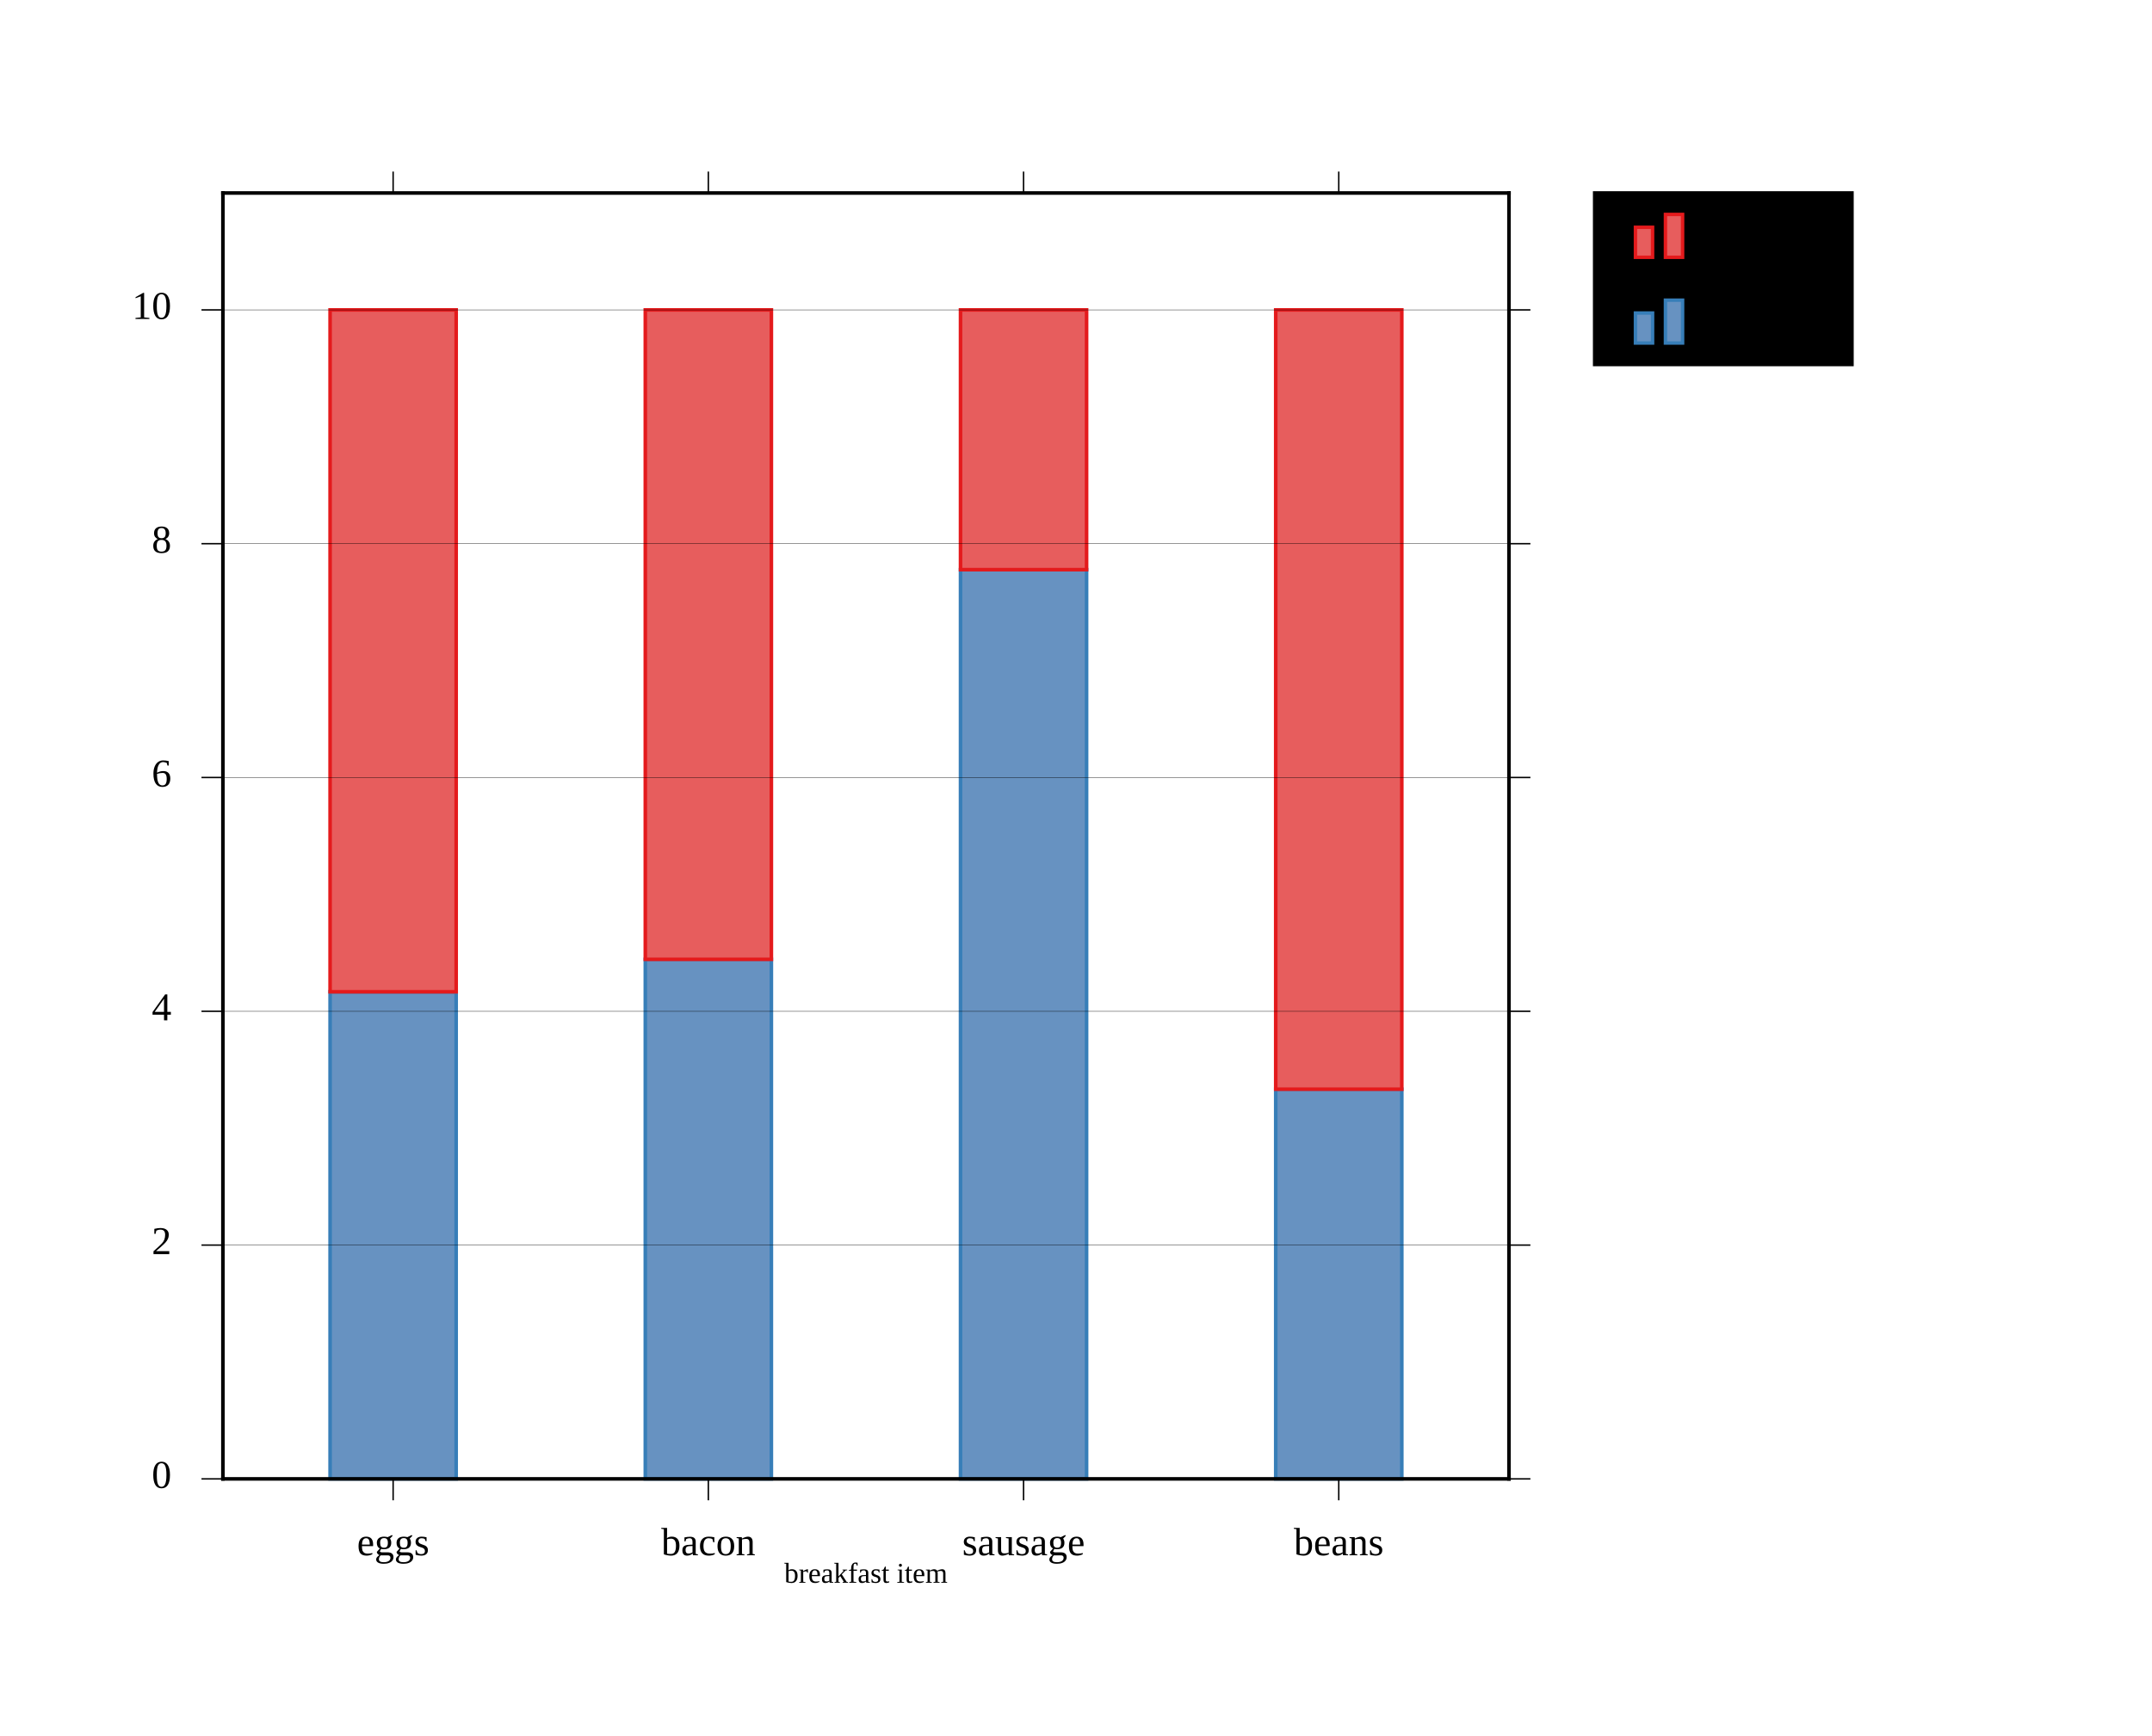
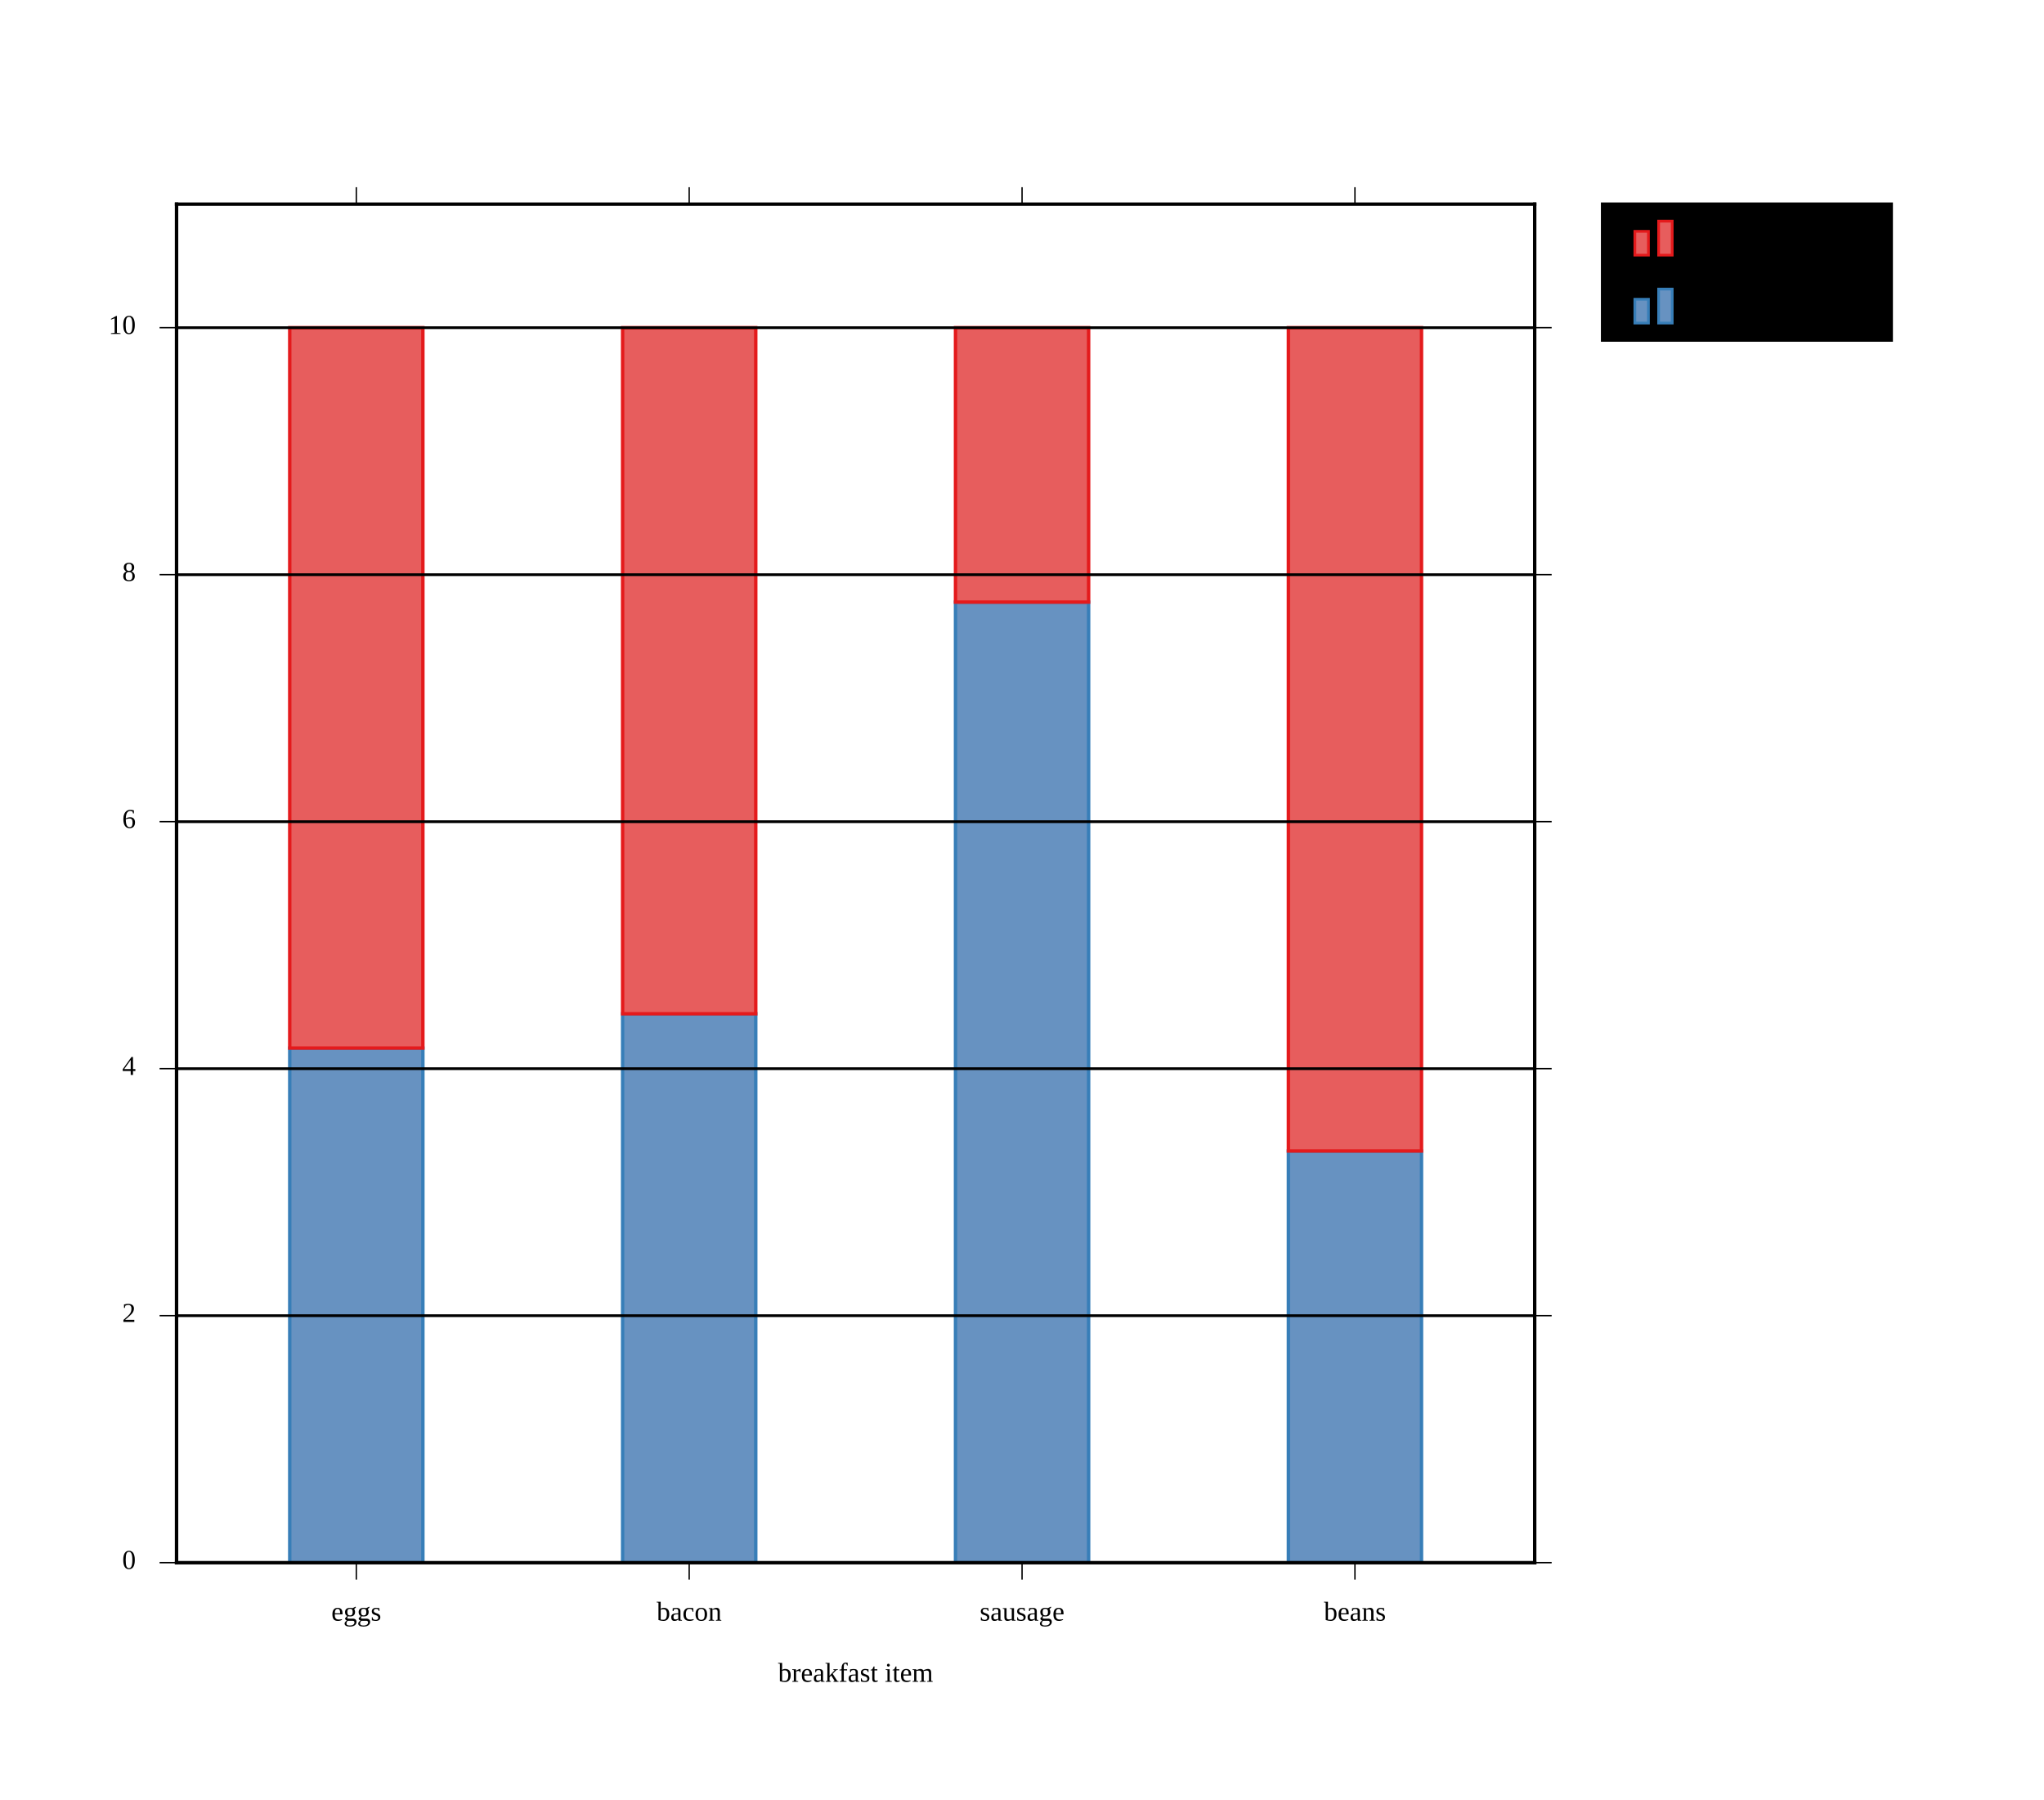
- <svg xmlns="http://www.w3.org/2000/svg" height="484.064" stroke-opacity="1" viewBox="0 0 600 484" font-size="1" width="600" stroke="rgb(0,0,0)" version="1.1">
+ <svg xmlns="http://www.w3.org/2000/svg" height="528.239" stroke-opacity="1" viewBox="0 0 600 528" font-size="1" width="600" stroke="rgb(0,0,0)" version="1.1">
  <defs />
  <g stroke-opacity="1.0" fill-opacity="1.0" stroke="rgb(55,126,184)" stroke-width="1.0" fill="rgb(103,146,193)">
-     <path d="M 355.683,412.351 h 35.154 v -108.656 h -35.154 Z" />
+     <defs>
+       <clipPath id="myClip1">
+         <path d="M 450.498,458.472 l -0,-398.671 h -398.671 l -0,398.671 Z" />
+       </clipPath>
+     </defs>
+     <g clip-path="url(#myClip1)">
+       <path d="M 378.19,458.472 h 39.085 v -120.809 h -39.085 Z" />
+     </g>
  </g>
  <g stroke-opacity="1.0" fill-opacity="1.0" stroke="rgb(55,126,184)" stroke-width="1.0" fill="rgb(103,146,193)">
-     <path d="M 267.799,412.351 h 35.154 v -253.531 h -35.154 Z" />
+     <defs>
+       <clipPath id="myClip2">
+         <path d="M 450.498,458.472 l -0,-398.671 h -398.671 l -0,398.671 Z" />
+       </clipPath>
+     </defs>
+     <g clip-path="url(#myClip2)">
+       <path d="M 280.477,458.472 h 39.085 v -281.889 h -39.085 Z" />
+     </g>
  </g>
  <g stroke-opacity="1.0" fill-opacity="1.0" stroke="rgb(55,126,184)" stroke-width="1.0" fill="rgb(103,146,193)">
-     <path d="M 179.916,412.351 h 35.154 v -144.875 h -35.154 Z" />
+     <defs>
+       <clipPath id="myClip3">
+         <path d="M 450.498,458.472 l -0,-398.671 h -398.671 l -0,398.671 Z" />
+       </clipPath>
+     </defs>
+     <g clip-path="url(#myClip3)">
+       <path d="M 182.763,458.472 h 39.085 v -161.079 h -39.085 Z" />
+     </g>
  </g>
  <g stroke-opacity="1.0" fill-opacity="1.0" stroke="rgb(55,126,184)" stroke-width="1.0" fill="rgb(103,146,193)">
-     <path d="M 92.032,412.351 h 35.154 v -135.82 h -35.154 Z" />
+     <defs>
+       <clipPath id="myClip4">
+         <path d="M 450.498,458.472 l -0,-398.671 h -398.671 l -0,398.671 Z" />
+       </clipPath>
+     </defs>
+     <g clip-path="url(#myClip4)">
+       <path d="M 85.05,458.472 h 39.085 v -151.012 h -39.085 Z" />
+     </g>
  </g>
  <g stroke-opacity="1.0" fill-opacity="1.0" stroke="rgb(228,26,28)" stroke-width="1.0" fill="rgb(231,93,93)">
-     <path d="M 355.683,303.694 h 35.154 v -217.313 h -35.154 Z" />
+     <defs>
+       <clipPath id="myClip5">
+         <path d="M 450.498,458.472 l -0,-398.671 h -398.671 l -0,398.671 Z" />
+       </clipPath>
+     </defs>
+     <g clip-path="url(#myClip5)">
+       <path d="M 378.19,337.662 h 39.085 v -241.619 h -39.085 Z" />
+     </g>
  </g>
  <g stroke-opacity="1.0" fill-opacity="1.0" stroke="rgb(228,26,28)" stroke-width="1.0" fill="rgb(231,93,93)">
-     <path d="M 267.799,158.819 h 35.154 v -72.438 h -35.154 Z" />
+     <defs>
+       <clipPath id="myClip6">
+         <path d="M 450.498,458.472 l -0,-398.671 h -398.671 l -0,398.671 Z" />
+       </clipPath>
+     </defs>
+     <g clip-path="url(#myClip6)">
+       <path d="M 280.477,176.583 h 39.085 v -80.54 h -39.085 Z" />
+     </g>
  </g>
  <g stroke-opacity="1.0" fill-opacity="1.0" stroke="rgb(228,26,28)" stroke-width="1.0" fill="rgb(231,93,93)">
-     <path d="M 179.916,267.476 h 35.154 v -181.094 h -35.154 Z" />
+     <defs>
+       <clipPath id="myClip7">
+         <path d="M 450.498,458.472 l -0,-398.671 h -398.671 l -0,398.671 Z" />
+       </clipPath>
+     </defs>
+     <g clip-path="url(#myClip7)">
+       <path d="M 182.763,297.392 h 39.085 v -201.349 h -39.085 Z" />
+     </g>
  </g>
  <g stroke-opacity="1.0" fill-opacity="1.0" stroke="rgb(228,26,28)" stroke-width="1.0" fill="rgb(231,93,93)">
-     <path d="M 92.032,276.53 h 35.154 v -190.149 h -35.154 Z" />
+     <defs>
+       <clipPath id="myClip8">
+         <path d="M 450.498,458.472 l -0,-398.671 h -398.671 l -0,398.671 Z" />
+       </clipPath>
+     </defs>
+     <g clip-path="url(#myClip8)">
+       <path d="M 85.05,307.46 h 39.085 v -211.417 h -39.085 Z" />
+     </g>
  </g>
-   <g stroke-width="0.1">
-     <path d="M 62.151,412.351 h 358.566 M 62.151,347.157 h 358.566 M 62.151,281.963 h 358.566 M 62.151,216.769 h 358.566 M 62.151,151.576 h 358.566 M 62.151,86.382 h 358.566 " />
+   <g stroke-width="0.8">
+     <path d="M 51.827,458.472 h 398.671 M 51.827,385.986 h 398.671 M 51.827,313.5 h 398.671 M 51.827,241.015 h 398.671 M 51.827,168.529 h 398.671 M 51.827,96.043 h 398.671 " />
  </g>
  <g stroke-linecap="square">
-     <path d="M 62.151,412.351 v -358.566 M 420.717,412.351 v -358.566 " />
+     <path d="M 51.827,458.472 v -398.671 M 450.498,458.472 v -398.671 " />
  </g>
  <g stroke-width="0.4">
-     <path d="M 420.717,412.351 h 5.976 M 420.717,347.157 h 5.976 M 420.717,281.963 h 5.976 M 420.717,216.769 h 5.976 M 420.717,151.576 h 5.976 M 420.717,86.382 h 5.976 " />
+     <path d="M 450.498,458.472 h 4.983 M 450.498,385.986 h 4.983 M 450.498,313.5 h 4.983 M 450.498,241.015 h 4.983 M 450.498,168.529 h 4.983 M 450.498,96.043 h 4.983 " />
  </g>
  <g stroke-width="0.4">
-     <path d="M 56.175,412.351 h 5.976 M 56.175,347.157 h 5.976 M 56.175,281.963 h 5.976 M 56.175,216.769 h 5.976 M 56.175,151.576 h 5.976 M 56.175,86.382 h 5.976 " />
+     <path d="M 46.844,458.472 h 4.983 M 46.844,385.986 h 4.983 M 46.844,313.5 h 4.983 M 46.844,241.015 h 4.983 M 46.844,168.529 h 4.983 M 46.844,96.043 h 4.983 " />
+   </g>
+   <g fill-opacity="1.0" font-size="8.0px" fill="rgb(0,0,0)">
+     <text dominant-baseline="middle" transform="matrix(1,0,0,1,39.8671,96.0435)" stroke="none" text-anchor="end">10</text>
+   </g>
+   <g fill-opacity="1.0" font-size="8.0px" fill="rgb(0,0,0)">
+     <text dominant-baseline="middle" transform="matrix(1,0,0,1,39.8671,168.5291)" stroke="none" text-anchor="end">8</text>
+   </g>
+   <g fill-opacity="1.0" font-size="8.0px" fill="rgb(0,0,0)">
+     <text dominant-baseline="middle" transform="matrix(1,0,0,1,39.8671,241.0148)" stroke="none" text-anchor="end">6</text>
+   </g>
+   <g fill-opacity="1.0" font-size="8.0px" fill="rgb(0,0,0)">
+     <text dominant-baseline="middle" transform="matrix(1,0,0,1,39.8671,313.5005)" stroke="none" text-anchor="end">4</text>
+   </g>
+   <g fill-opacity="1.0" font-size="8.0px" fill="rgb(0,0,0)">
+     <text dominant-baseline="middle" transform="matrix(1,0,0,1,39.8671,385.9861)" stroke="none" text-anchor="end">2</text>
+   </g>
+   <g fill-opacity="1.0" font-size="8.0px" fill="rgb(0,0,0)">
+     <text dominant-baseline="middle" transform="matrix(1,0,0,1,39.8671,458.4718)" stroke="none" text-anchor="end">0</text>
+   </g>
+   <g stroke-linecap="square">
+     <path d="M 51.827,458.472 h 398.671 M 51.827,59.801 h 398.671 " />
+   </g>
+   <g stroke-width="0.4">
+     <path d="M 104.593,59.801 v -4.983 M 202.306,59.801 v -4.983 M 300.019,59.801 v -4.983 M 397.733,59.801 v -4.983 " />
+   </g>
+   <g stroke-width="0.4">
+     <path d="M 104.593,463.455 v -4.983 M 202.306,463.455 v -4.983 M 300.019,463.455 v -4.983 M 397.733,463.455 v -4.983 " />
+   </g>
+   <g fill-opacity="1.0" font-size="8.0px" fill="rgb(0,0,0)">
+     <text dominant-baseline="text-before-edge" transform="matrix(1,0,0,1,251.1628,488.3721)" stroke="none" text-anchor="middle">breakfast item</text>
+   </g>
+   <g fill-opacity="1.0" font-size="8.0px" fill="rgb(0,0,0)">
+     <text dominant-baseline="text-before-edge" transform="matrix(1,0,0,1,397.733,470.4319)" stroke="none" text-anchor="middle">beans</text>
+   </g>
+   <g fill-opacity="1.0" font-size="8.0px" fill="rgb(0,0,0)">
+     <text dominant-baseline="text-before-edge" transform="matrix(1,0,0,1,300.0195,470.4319)" stroke="none" text-anchor="middle">sausage</text>
+   </g>
+   <g fill-opacity="1.0" font-size="8.0px" fill="rgb(0,0,0)">
+     <text dominant-baseline="text-before-edge" transform="matrix(1,0,0,1,202.306,470.4319)" stroke="none" text-anchor="middle">bacon</text>
+   </g>
+   <g fill-opacity="1.0" font-size="8.0px" fill="rgb(0,0,0)">
+     <text dominant-baseline="text-before-edge" transform="matrix(1,0,0,1,104.5925,470.4319)" stroke="none" text-anchor="middle">eggs</text>
  </g>
  <g fill-opacity="1.0" font-size="11.0px" fill="rgb(0,0,0)">
-     <text dominant-baseline="middle" transform="matrix(1,0,0,1,47.8088,86.3817)" stroke="none" text-anchor="end">10</text>
+     <text dominant-baseline="text-after-edge" transform="matrix(1,0,0,1,251.1628,39.8671)" stroke="none" text-anchor="middle" />
  </g>
-   <g fill-opacity="1.0" font-size="11.0px" fill="rgb(0,0,0)">
-     <text dominant-baseline="middle" transform="matrix(1,0,0,1,47.8088,151.5755)" stroke="none" text-anchor="end">8</text>
-   </g>
-   <g fill-opacity="1.0" font-size="11.0px" fill="rgb(0,0,0)">
-     <text dominant-baseline="middle" transform="matrix(1,0,0,1,47.8088,216.7693)" stroke="none" text-anchor="end">6</text>
-   </g>
-   <g fill-opacity="1.0" font-size="11.0px" fill="rgb(0,0,0)">
-     <text dominant-baseline="middle" transform="matrix(1,0,0,1,47.8088,281.9631)" stroke="none" text-anchor="end">4</text>
-   </g>
-   <g fill-opacity="1.0" font-size="11.0px" fill="rgb(0,0,0)">
-     <text dominant-baseline="middle" transform="matrix(1,0,0,1,47.8088,347.1568)" stroke="none" text-anchor="end">2</text>
-   </g>
-   <g fill-opacity="1.0" font-size="11.0px" fill="rgb(0,0,0)">
-     <text dominant-baseline="middle" transform="matrix(1,0,0,1,47.8088,412.3506)" stroke="none" text-anchor="end">0</text>
-   </g>
-   <g stroke-linecap="square">
-     <path d="M 62.151,412.351 h 358.566 M 62.151,53.785 h 358.566 " />
-   </g>
-   <g stroke-width="0.4">
-     <path d="M 109.609,53.785 v -5.976 M 197.492,53.785 v -5.976 M 285.376,53.785 v -5.976 M 373.26,53.785 v -5.976 " />
-   </g>
-   <g stroke-width="0.4">
-     <path d="M 109.609,418.327 v -5.976 M 197.492,418.327 v -5.976 M 285.376,418.327 v -5.976 M 373.26,418.327 v -5.976 " />
+   <g>
+     <path d="M 555.149,99.668 l -0,-39.867 h -84.718 l -0,39.867 Z" />
  </g>
  <g fill-opacity="1.0" font-size="8.0px" fill="rgb(0,0,0)">
-     <text dominant-baseline="text-before-edge" transform="matrix(1,0,0,1,241.4343,436.255)" stroke="none" text-anchor="middle">breakfast item</text>
+     <text dominant-baseline="middle" transform="matrix(1,0,0,1,500.3322,89.701)" stroke="none" text-anchor="start">boys</text>
  </g>
-   <g fill-opacity="1.0" font-size="11.0px" fill="rgb(0,0,0)">
-     <text dominant-baseline="text-before-edge" transform="matrix(1,0,0,1,373.2599,426.6932)" stroke="none" text-anchor="middle">beans</text>
+   <g stroke-opacity="1.0" fill-opacity="1.0" stroke="rgb(55,126,184)" stroke-width="0.797" fill="rgb(103,146,193)">
+     <path d="M 490.864,94.684 l -0,-9.967 h -3.987 l -0,9.967 Z" />
  </g>
-   <g fill-opacity="1.0" font-size="11.0px" fill="rgb(0,0,0)">
-     <text dominant-baseline="text-before-edge" transform="matrix(1,0,0,1,285.3761,426.6932)" stroke="none" text-anchor="middle">sausage</text>
-   </g>
-   <g fill-opacity="1.0" font-size="11.0px" fill="rgb(0,0,0)">
-     <text dominant-baseline="text-before-edge" transform="matrix(1,0,0,1,197.4924,426.6932)" stroke="none" text-anchor="middle">bacon</text>
-   </g>
-   <g fill-opacity="1.0" font-size="11.0px" fill="rgb(0,0,0)">
-     <text dominant-baseline="text-before-edge" transform="matrix(1,0,0,1,109.6086,426.6932)" stroke="none" text-anchor="middle">eggs</text>
-   </g>
-   <g>
-     <path d="M 516.335,101.594 l -0,-47.809 h -71.713 l -0,47.809 Z" />
+   <g stroke-opacity="1.0" fill-opacity="1.0" stroke="rgb(55,126,184)" stroke-width="0.797" fill="rgb(103,146,193)">
+     <path d="M 483.887,94.684 l -0,-6.977 h -3.987 l -0,6.977 Z" />
  </g>
  <g fill-opacity="1.0" font-size="8.0px" fill="rgb(0,0,0)">
-     <text dominant-baseline="middle" transform="matrix(1,0,0,1,480.4781,89.6414)" stroke="none" text-anchor="start">boys</text>
+     <text dominant-baseline="middle" transform="matrix(1,0,0,1,500.3322,69.7674)" stroke="none" text-anchor="start">girls</text>
  </g>
-   <g stroke-opacity="1.0" fill-opacity="1.0" stroke="rgb(55,126,184)" stroke-width="0.956" fill="rgb(103,146,193)">
-     <path d="M 469.123,95.618 l -0,-11.952 h -4.781 l -0,11.952 Z" />
+   <g stroke-opacity="1.0" fill-opacity="1.0" stroke="rgb(228,26,28)" stroke-width="0.797" fill="rgb(231,93,93)">
+     <path d="M 490.864,74.751 l -0,-9.967 h -3.987 l -0,9.967 Z" />
  </g>
-   <g stroke-opacity="1.0" fill-opacity="1.0" stroke="rgb(55,126,184)" stroke-width="0.956" fill="rgb(103,146,193)">
-     <path d="M 460.757,95.618 l -0,-8.367 h -4.781 l -0,8.367 Z" />
-   </g>
-   <g fill-opacity="1.0" font-size="8.0px" fill="rgb(0,0,0)">
-     <text dominant-baseline="middle" transform="matrix(1,0,0,1,480.4781,65.7371)" stroke="none" text-anchor="start">girls</text>
-   </g>
-   <g stroke-opacity="1.0" fill-opacity="1.0" stroke="rgb(228,26,28)" stroke-width="0.956" fill="rgb(231,93,93)">
-     <path d="M 469.123,71.713 l -0,-11.952 h -4.781 l -0,11.952 Z" />
-   </g>
-   <g stroke-opacity="1.0" fill-opacity="1.0" stroke="rgb(228,26,28)" stroke-width="0.956" fill="rgb(231,93,93)">
-     <path d="M 460.757,71.713 l -0,-8.367 h -4.781 l -0,8.367 Z" />
+   <g stroke-opacity="1.0" fill-opacity="1.0" stroke="rgb(228,26,28)" stroke-width="0.797" fill="rgb(231,93,93)">
+     <path d="M 483.887,74.751 l -0,-6.977 h -3.987 l -0,6.977 Z" />
  </g>
</svg>
